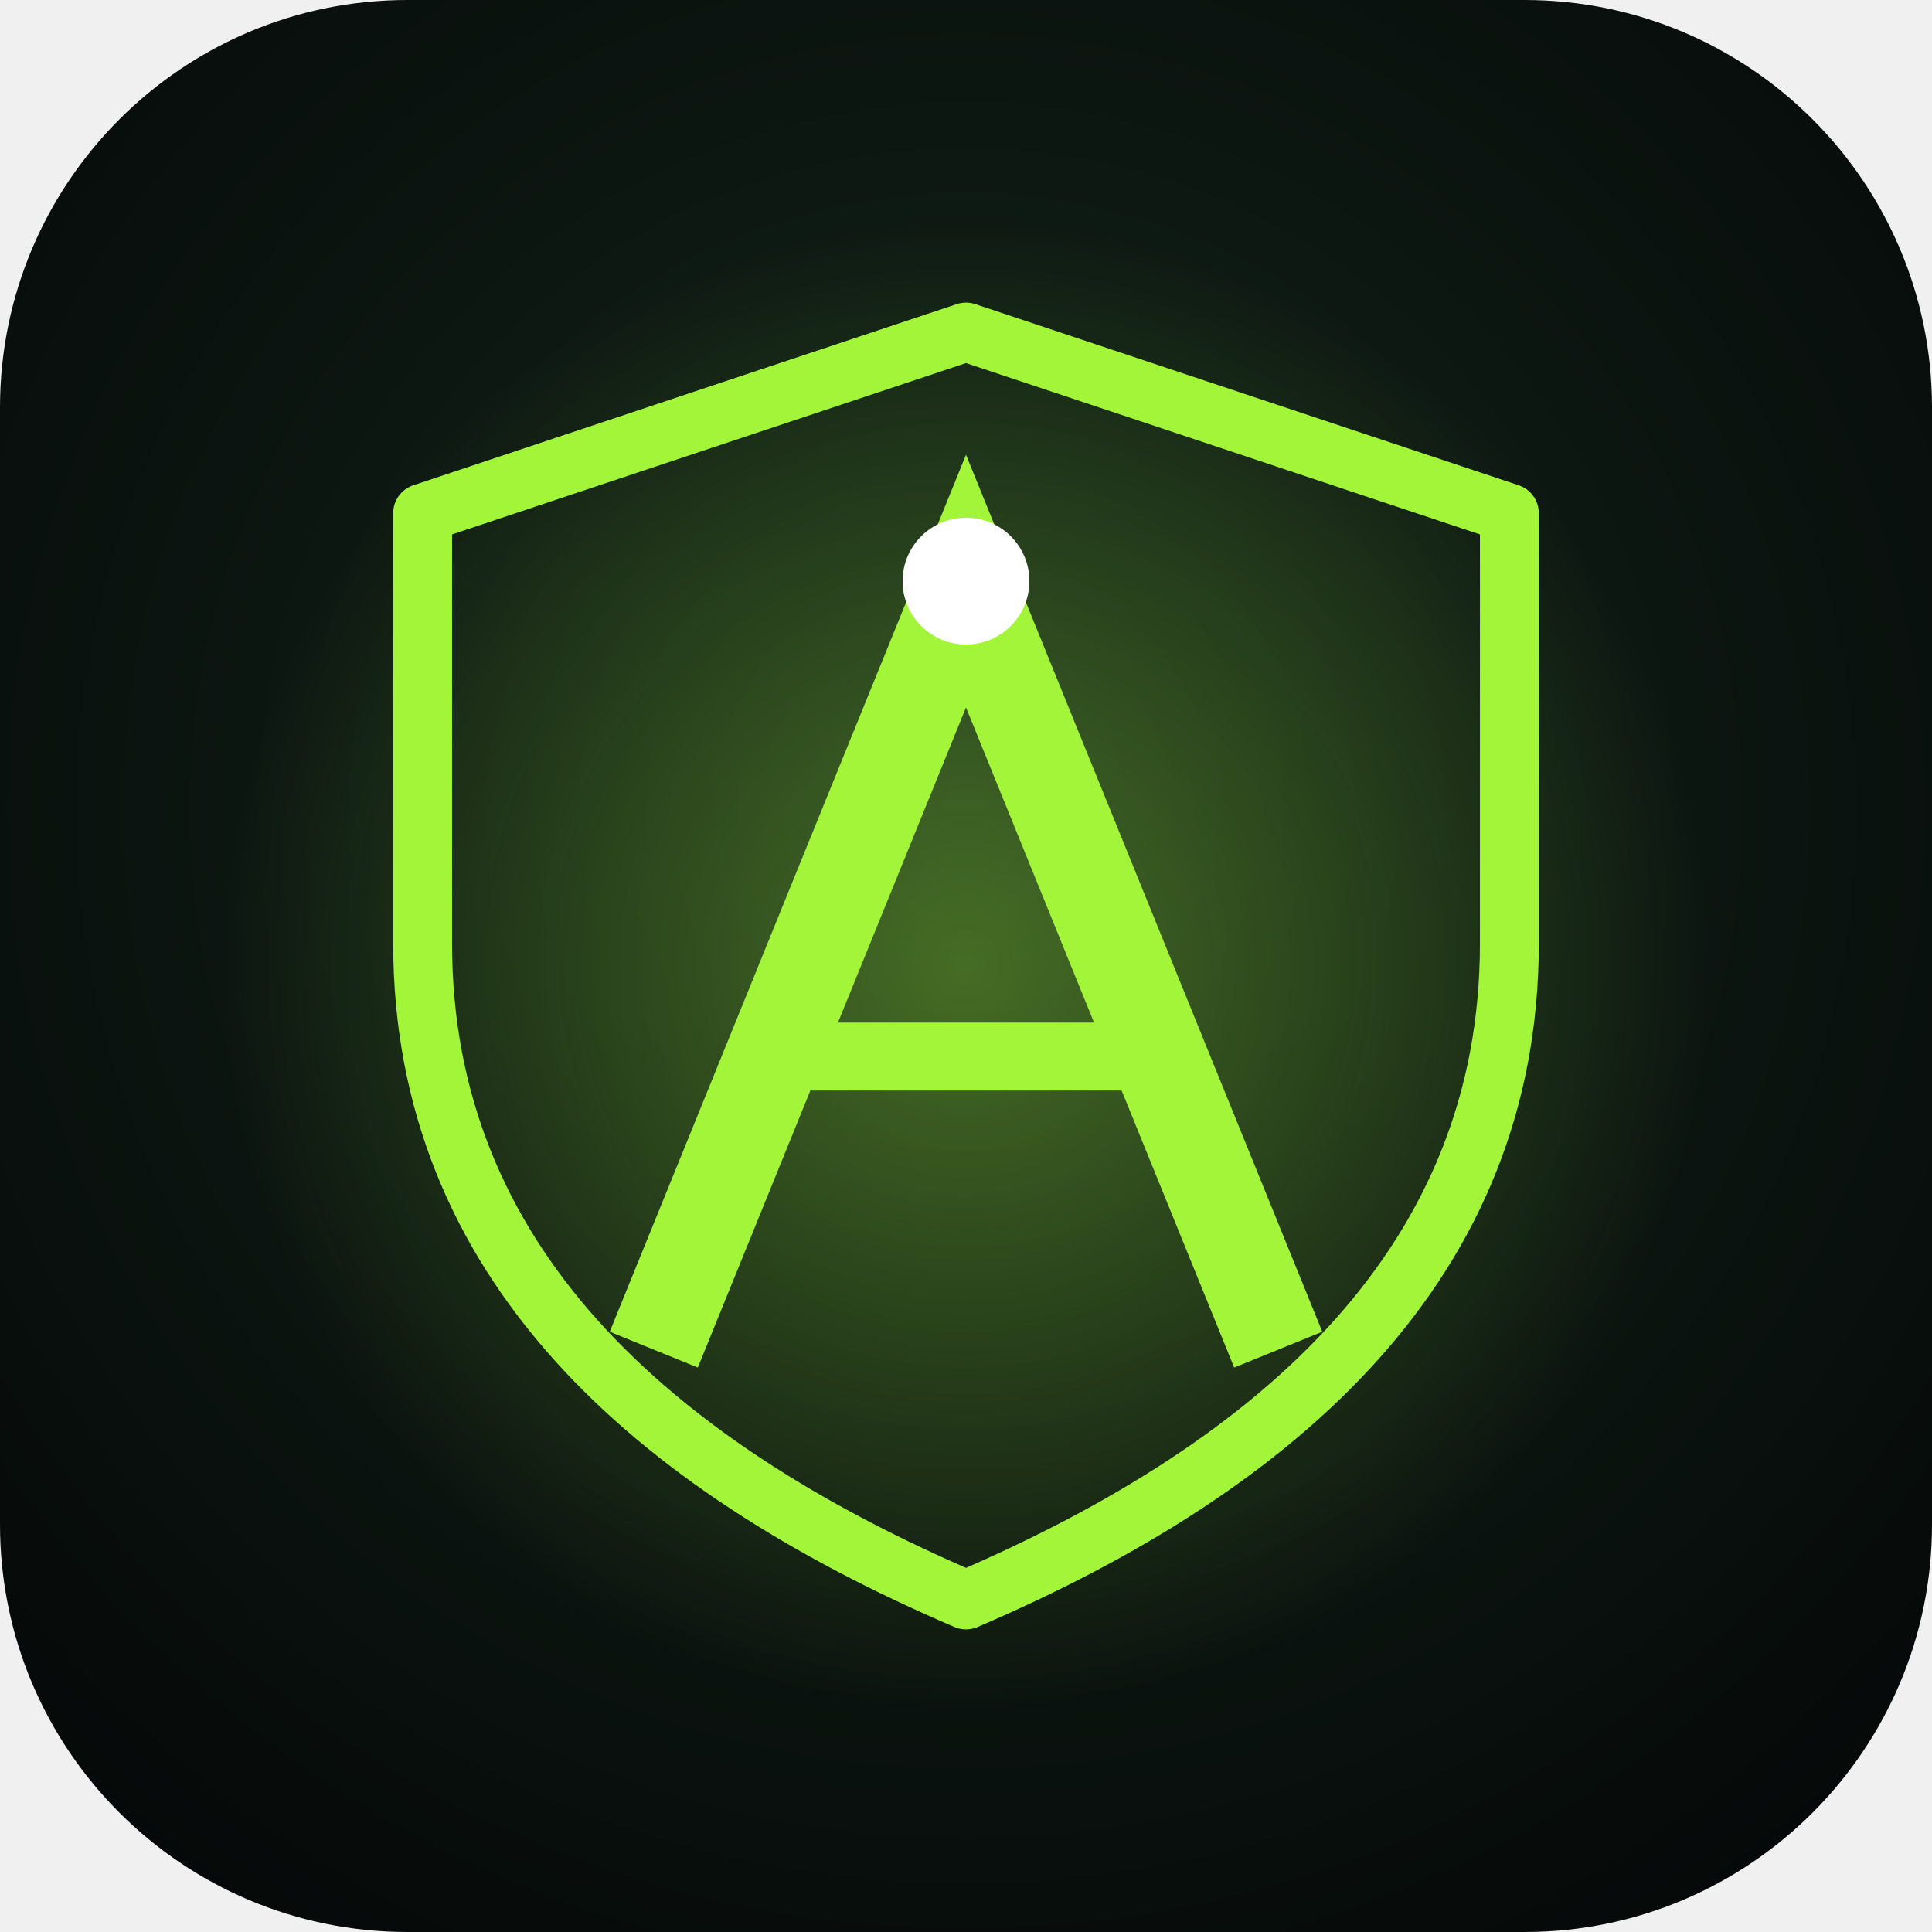
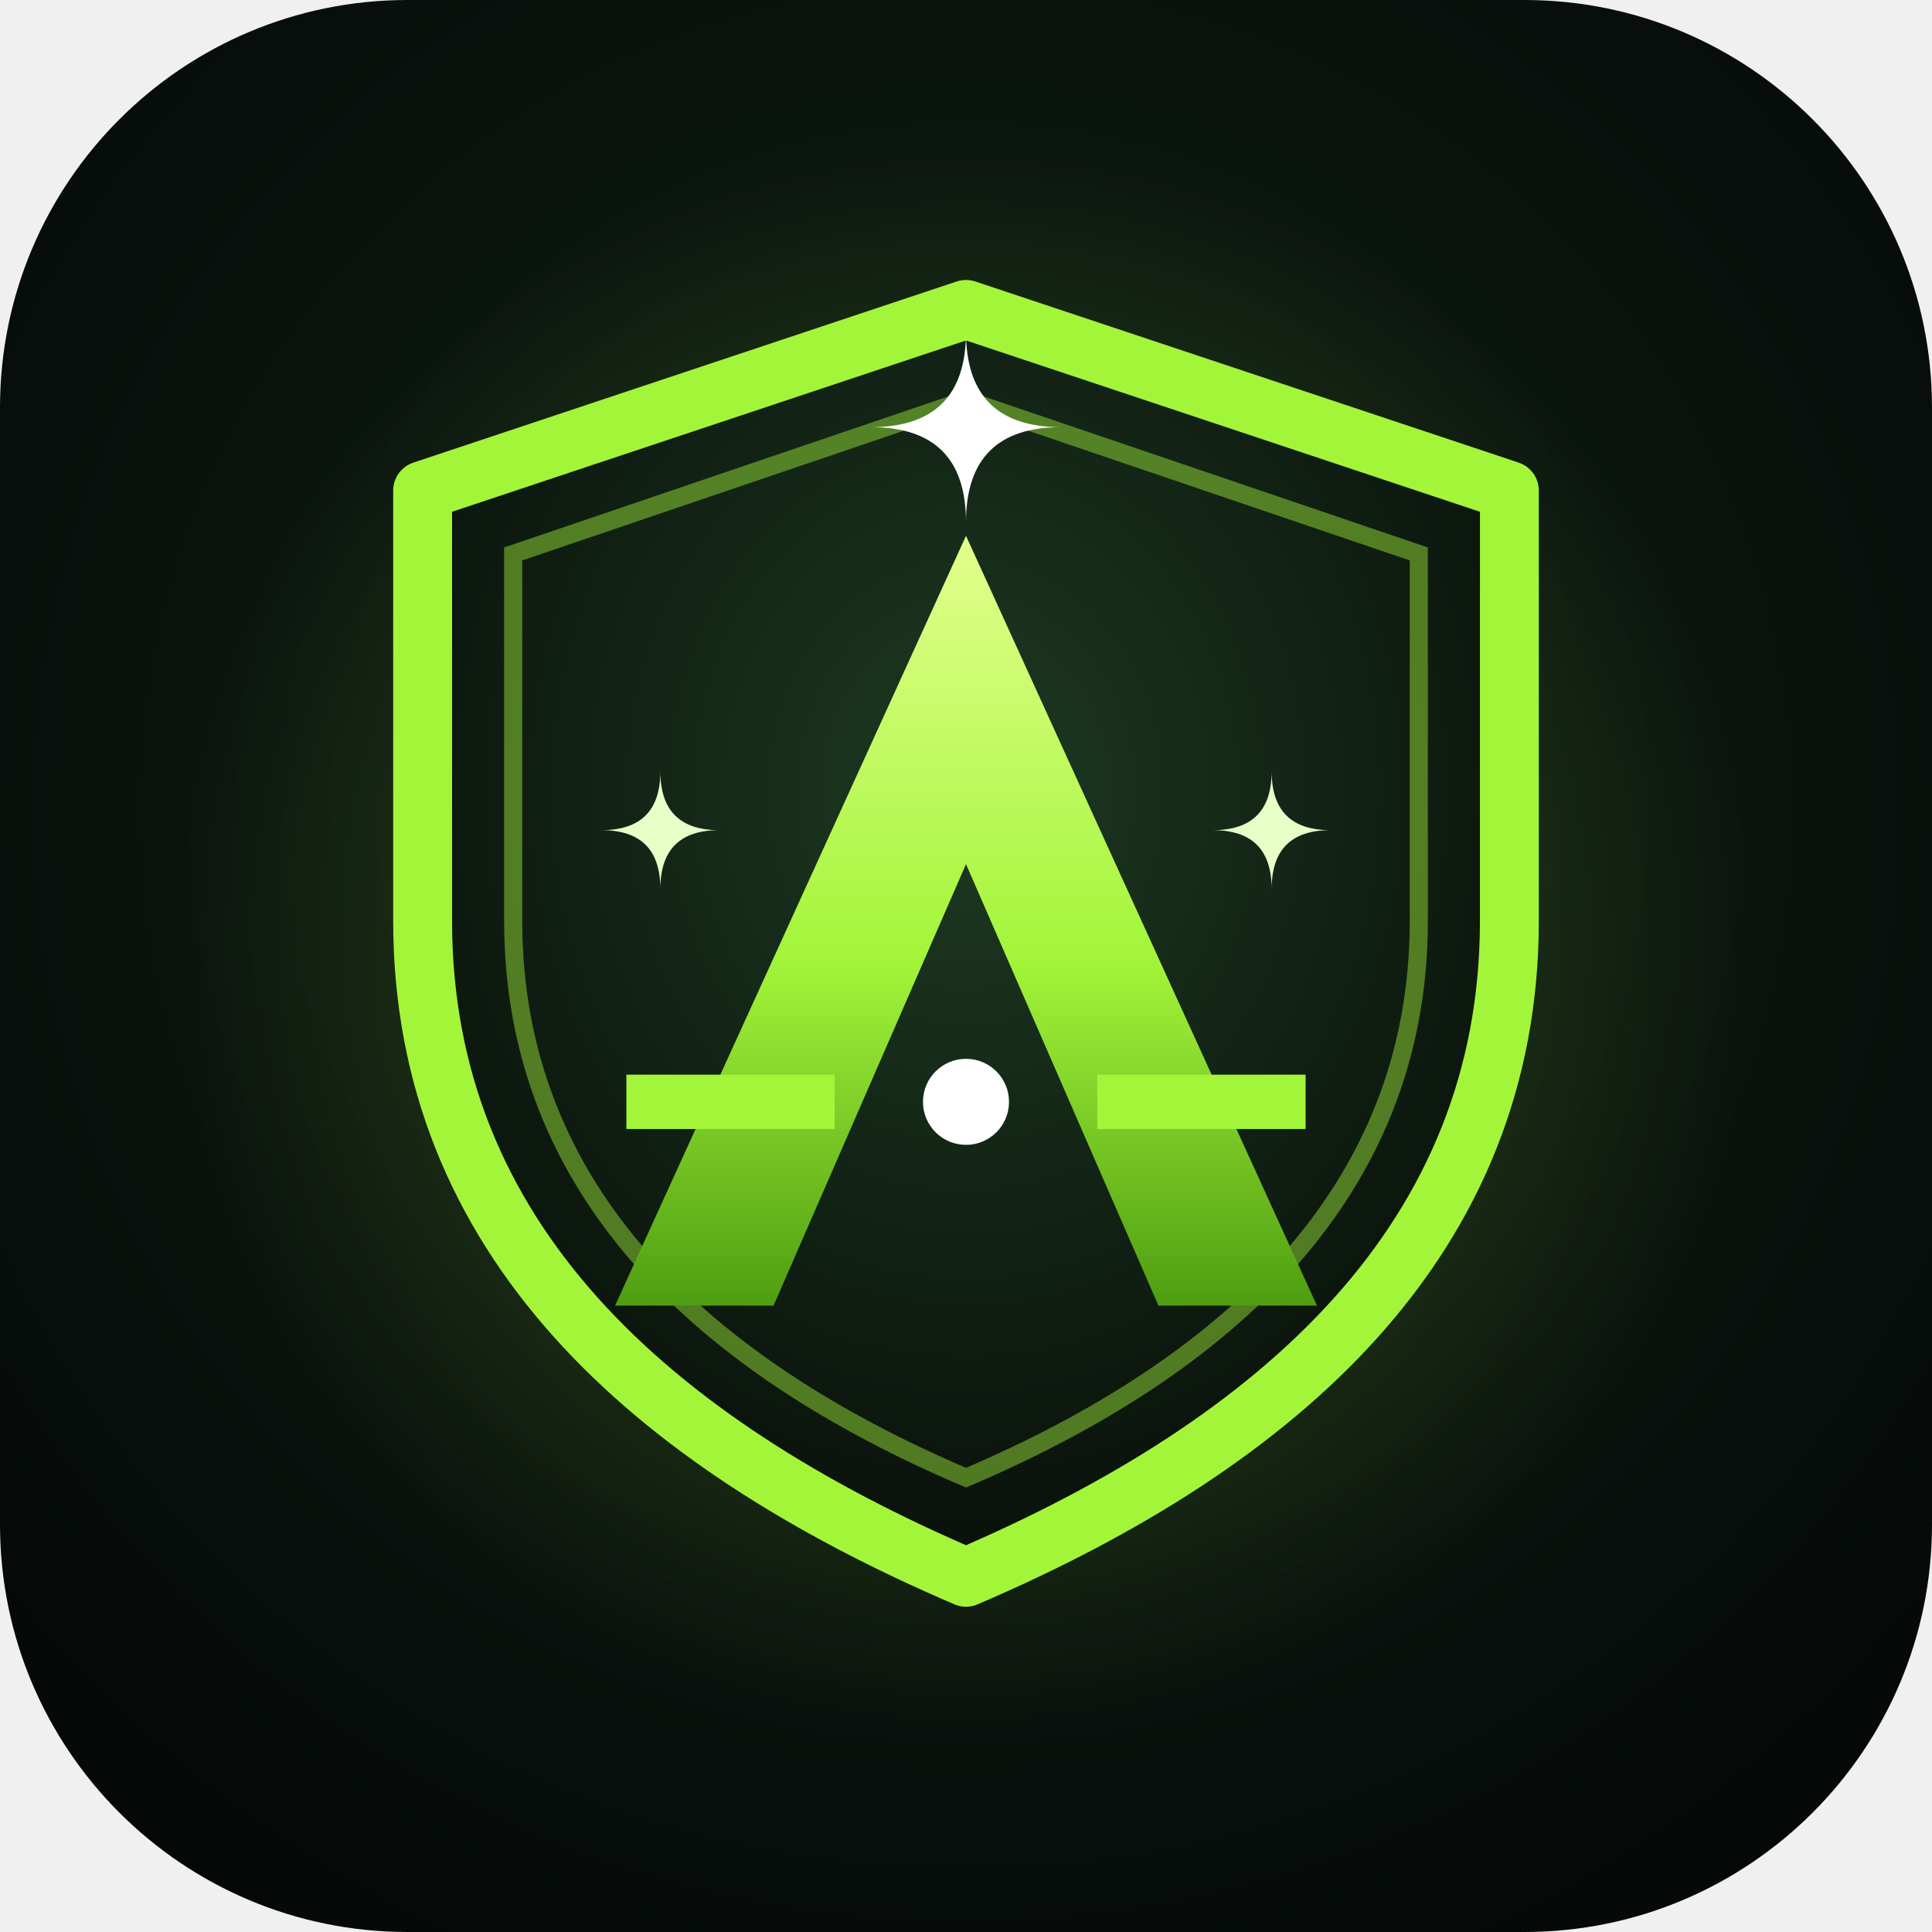
<svg xmlns="http://www.w3.org/2000/svg" viewBox="0 0 512 512">
  <defs>
-     <radialGradient id="bg" cx=".5" cy=".42" r=".75">
-       <stop offset="0" stop-color="#14261b" />
-       <stop offset="1" stop-color="#040607" />
+     <linearGradient id="mk-a" x1="0" y1="0" x2="0" y2="1">
+       <stop offset="0" stop-color="#e2ff8c" />
+       <stop offset=".55" stop-color="#a3f53a" />
+       <stop offset="1" stop-color="#4f9e12" />
+     </linearGradient>
+     <radialGradient id="mk-bg" cx=".5" cy=".38" r=".7">
+       <stop offset="0" stop-color="#1d3a22" />
+       <stop offset="1" stop-color="#060a07" />
    </radialGradient>
    <radialGradient id="glow" cx=".5" cy=".5" r=".5">
-       <stop offset="0" stop-color="#a3f53a" stop-opacity=".35" />
+       <stop offset="0" stop-color="#a3f53a" stop-opacity=".28" />
      <stop offset="1" stop-color="#a3f53a" stop-opacity="0" />
+     </radialGradient>
+     <radialGradient id="bg" cx=".5" cy=".42" r=".75">
+       <stop offset="0" stop-color="#132418" />
+       <stop offset="1" stop-color="#030506" />
    </radialGradient>
  </defs>
  <rect width="512" height="512" rx="108" fill="url(#bg)" />
-   <circle cx="256" cy="256" r="200" fill="url(#glow)" />
-   <g transform="translate(64 64) scale(6)" fill="none" stroke="#a3f53a">
-     <path d="M32 4 L56 12 V31 C56 45 46 54 32 60 C18 54 8 45 8 31 V12 Z" stroke-width="2.6" stroke-linejoin="round" />
-     <path d="M19 47 L32 15 L45 47" stroke-width="4.2" stroke-linecap="square" />
-     <path d="M24 36 H40" stroke-width="3" stroke-linecap="square" />
-     <circle cx="32" cy="15" r="2.8" fill="#fff" stroke="none" />
+   <circle cx="256" cy="250" r="210" fill="url(#glow)" />
+   <g transform="translate(64 58) scale(6)">
+     <path class="m-fill" d="M32 4 L56 12 V31 C56 45 46 54 32 60 C18 54 8 45 8 31 V12 Z" fill="url(#mk-bg)" />
+     <path class="m-shield" d="M32 4 L56 12 V31 C56 45 46 54 32 60 C18 54 8 45 8 31 V12 Z" fill="none" stroke="#a3f53a" stroke-width="2.6" stroke-linejoin="round" />
+     <path class="m-inner" d="M32 8 L52 14.8 V31 C52 43 43.5 50.7 32 55.6 C20.5 50.7 12 43 12 31 V14.8 Z" fill="none" stroke="#a3f53a" stroke-width=".8" opacity=".45" />
+     <path class="m-a" d="M32 14 L47.5 48 L40.5 48 L32 28.5 L23.5 48 L16.5 48 Z" fill="url(#mk-a)" />
+     <path class="m-bar" d="M17 39 H26.2 M37.8 39 H47" fill="none" stroke="#a3f53a" stroke-width="2.4" />
+     <circle class="m-dot" cx="32" cy="39" r="1.9" fill="#fff" />
+     <path class="m-star s1" d="M32 5 Q32 9.2 36.2 9.2 Q32 9.2 32 13.4 Q32 9.2 27.8 9.2 Q32 9.2 32 5 Z" fill="#fff" />
+     <path class="m-star s2" d="M18.5 24.4 Q18.5 27 21.1 27 Q18.5 27 18.5 29.6 Q18.5 27 15.9 27 Q18.5 27 18.5 24.4 Z" fill="#e9ffc8" />
+     <path class="m-star s3" d="M45.5 24.4 Q45.5 27 48.1 27 Q45.5 27 45.5 29.6 Q45.5 27 42.9 27 Q45.5 27 45.5 24.4 Z" fill="#e9ffc8" />
  </g>
</svg>
